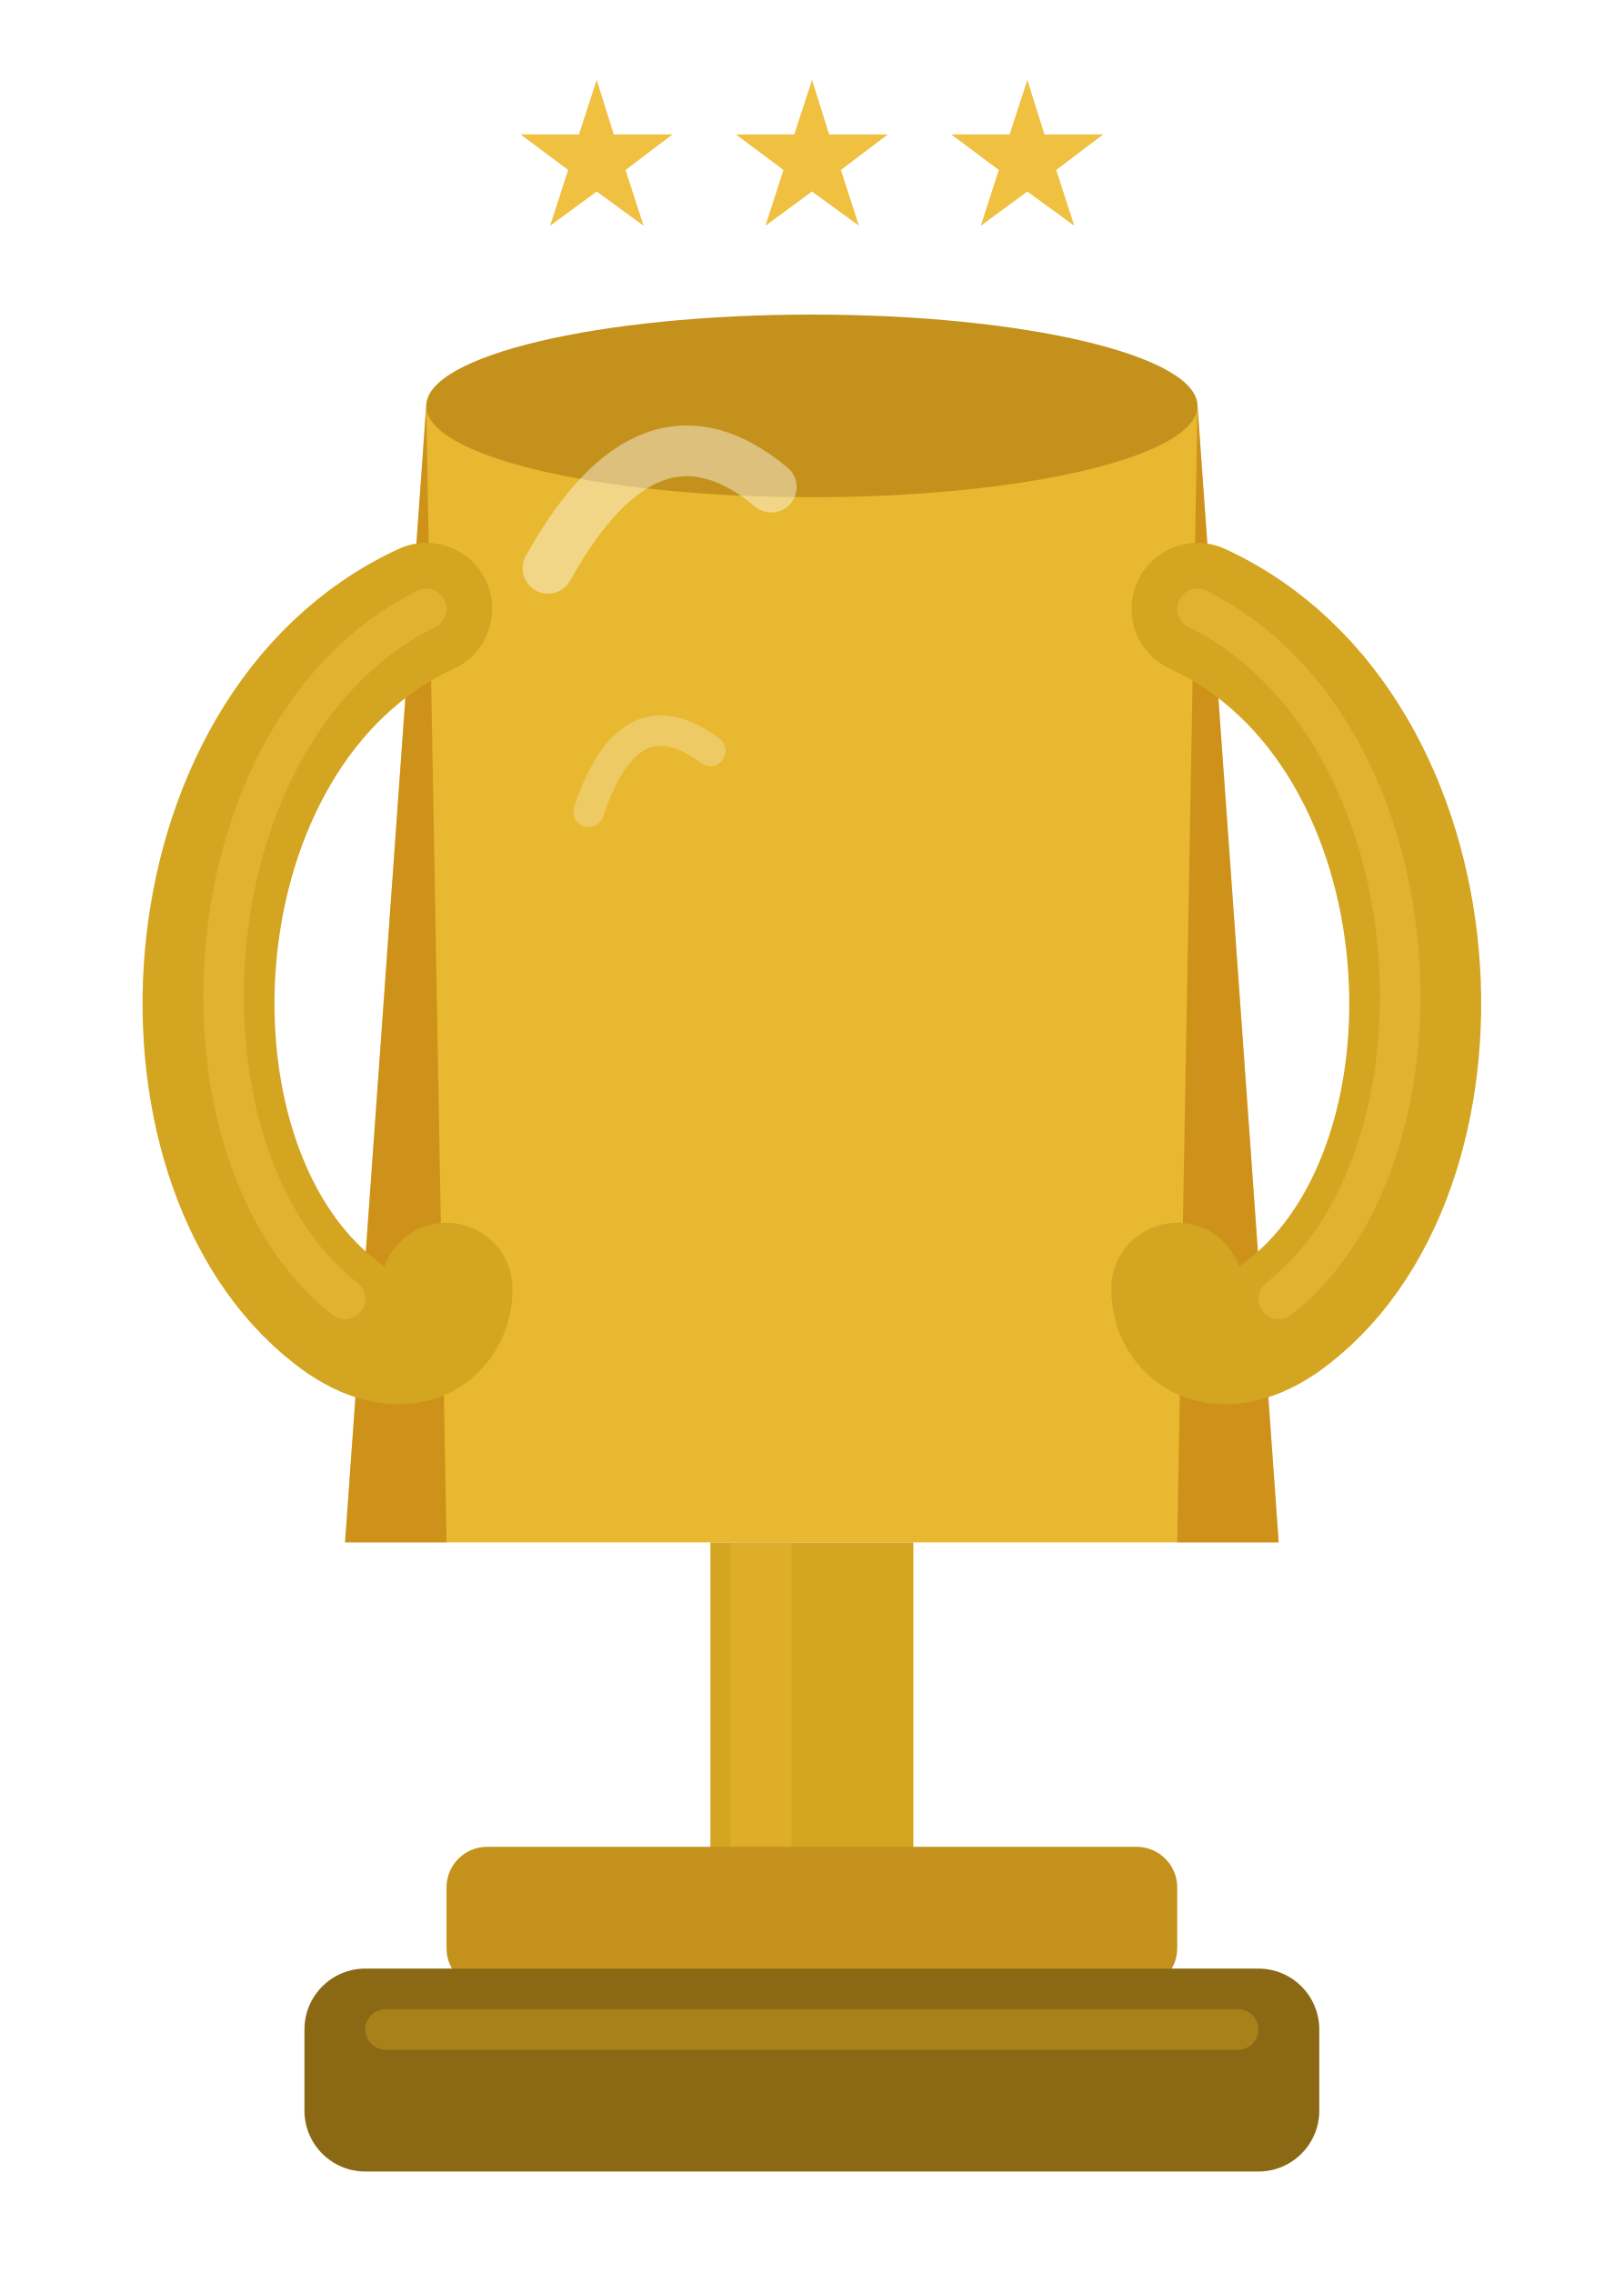
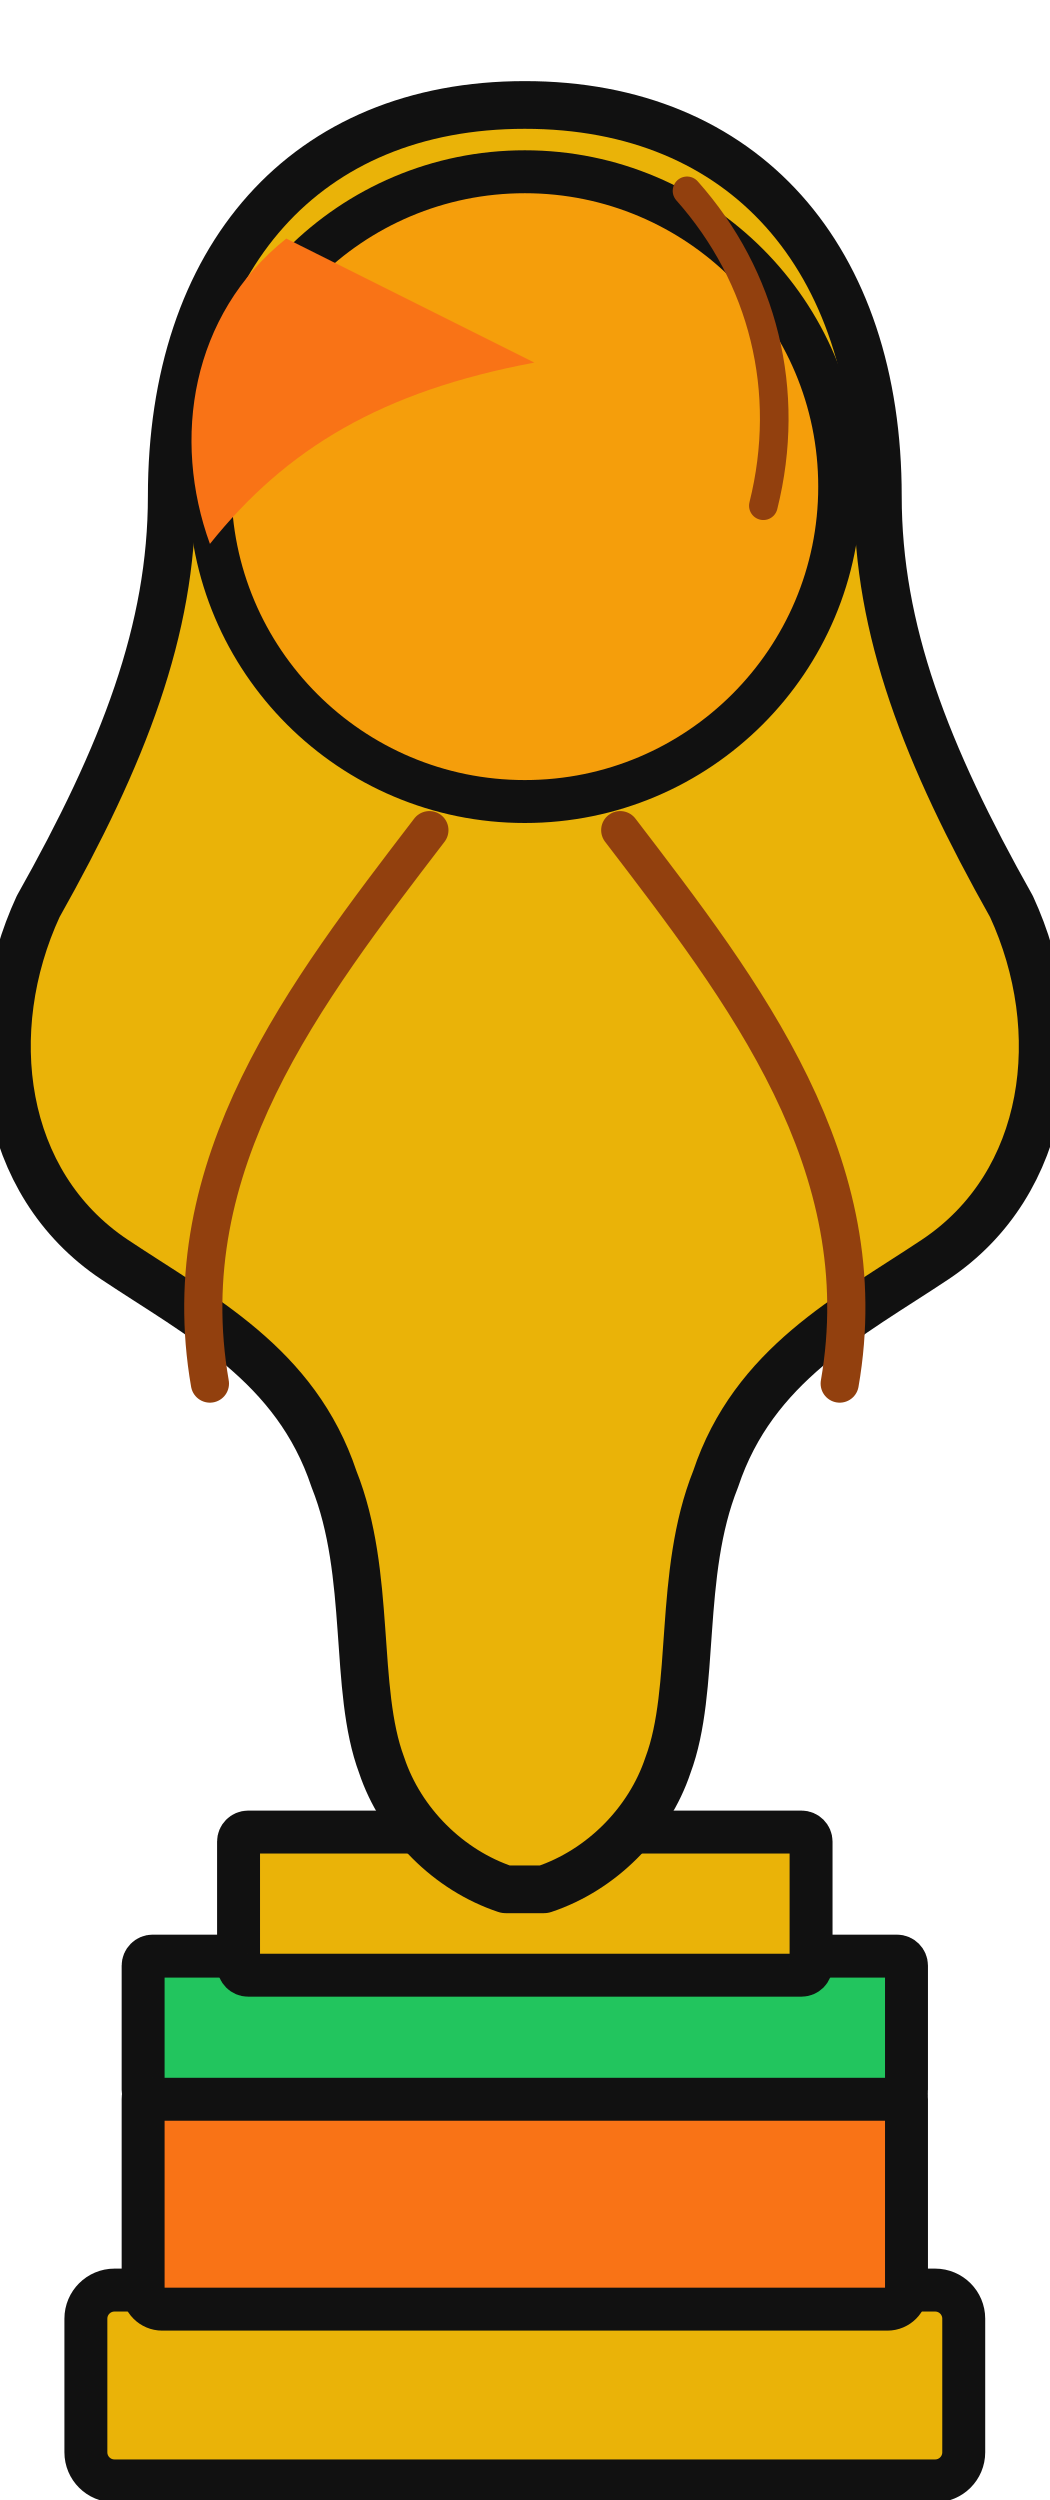
- <svg xmlns="http://www.w3.org/2000/svg" viewBox="0 0 80 112" fill="none">
-   <text x="40" y="11" text-anchor="middle" font-size="10" fill="#f0c040" font-family="serif">★ ★ ★</text>
-   <path d="M21 20 L17 76 L63 76 L59 20 Z" fill="#E8B830" />
-   <path d="M21 20 L22 76 L17 76 Z" fill="#B8720A" opacity="0.55" />
-   <path d="M59 20 L58 76 L63 76 Z" fill="#B8720A" opacity="0.55" />
-   <ellipse cx="40" cy="20" rx="19" ry="4.5" fill="#C4921C" />
-   <path d="M21 30 C8 36 7 58 17 65 C20 67 22 65.5 22 63.5" stroke="#D4A520" stroke-width="6.5" stroke-linecap="round" />
-   <path d="M21 30 C9 36 8 57 17 64" stroke="#F0C040" stroke-width="2" stroke-linecap="round" opacity="0.45" />
-   <path d="M59 30 C72 36 73 58 63 65 C60 67 58 65.5 58 63.5" stroke="#D4A520" stroke-width="6.5" stroke-linecap="round" />
-   <path d="M59 30 C71 36 72 57 63 64" stroke="#F0C040" stroke-width="2" stroke-linecap="round" opacity="0.45" />
-   <path d="M27 28 Q32 19 38 24" stroke="rgba(255,255,255,0.42)" stroke-width="2.5" stroke-linecap="round" />
-   <path d="M29 40 Q31 34 35 37" stroke="rgba(255,255,255,0.25)" stroke-width="1.5" stroke-linecap="round" />
-   <rect x="35" y="76" width="10" height="16" fill="#D4A520" />
-   <rect x="36" y="76" width="3" height="16" fill="#F0C040" opacity="0.35" />
-   <rect x="22" y="91" width="36" height="7" rx="2" fill="#C4921C" />
-   <rect x="15" y="97" width="50" height="10" rx="3" fill="#8B6914" />
-   <rect x="18" y="99" width="44" height="2" rx="1" fill="#D4A520" opacity="0.4" />
+ <svg xmlns="http://www.w3.org/2000/svg" viewBox="0 0 110 262" overflow="visible">
+   <rect x="9" y="240" width="92" height="20" rx="3" fill="#EAB308" stroke="#111" stroke-width="4.5" stroke-linejoin="round" />
+   <rect x="15" y="218" width="80" height="24" rx="2" fill="#F97316" stroke="#111" stroke-width="4.5" stroke-linejoin="round" />
+   <rect x="15" y="205" width="80" height="15" rx="1" fill="#22C55E" stroke="#111" stroke-width="4.5" stroke-linejoin="round" />
+   <rect x="25" y="192" width="60" height="15" rx="1" fill="#EAB308" stroke="#111" stroke-width="4.5" stroke-linejoin="round" />
+   <path fill="#EAB308" stroke="#111" stroke-width="5" stroke-linejoin="round" stroke-linecap="round" d="M 55,11            C 78,11 92,27 92,52            C 92,66 97,79 106,95            C 112,108 110,124 98,132            C 89,138 79,143 75,155            C 71,165 73,177 70,185            C 68,191 63,196 57,198            L 53,198            C 47,196 42,191 40,185            C 37,177 39,165 35,155            C 31,143 21,138 12,132            C 0,124 -2,108 4,95            C 13,79 18,66 18,52            C 18,27 32,11 55,11 Z" />
+   <circle cx="55" cy="51" r="33" fill="#F59E0B" stroke="#111" stroke-width="4.5" />
+   <path fill="#F97316" d="M 30,25 C 20,33 18,46 22,57 C 30,47 40,41 56,38 Z" />
+   <path fill="none" stroke="#92400E" stroke-width="3" stroke-linecap="round" d="M 72,20 C 80,29 83,41 80,53" />
+   <path fill="none" stroke="#92400E" stroke-width="4" stroke-linecap="round" d="M 45,87 C 32,104 18,122 22,145" />
+   <path fill="none" stroke="#92400E" stroke-width="4" stroke-linecap="round" d="M 65,87 C 78,104 92,122 88,145" />
</svg>
